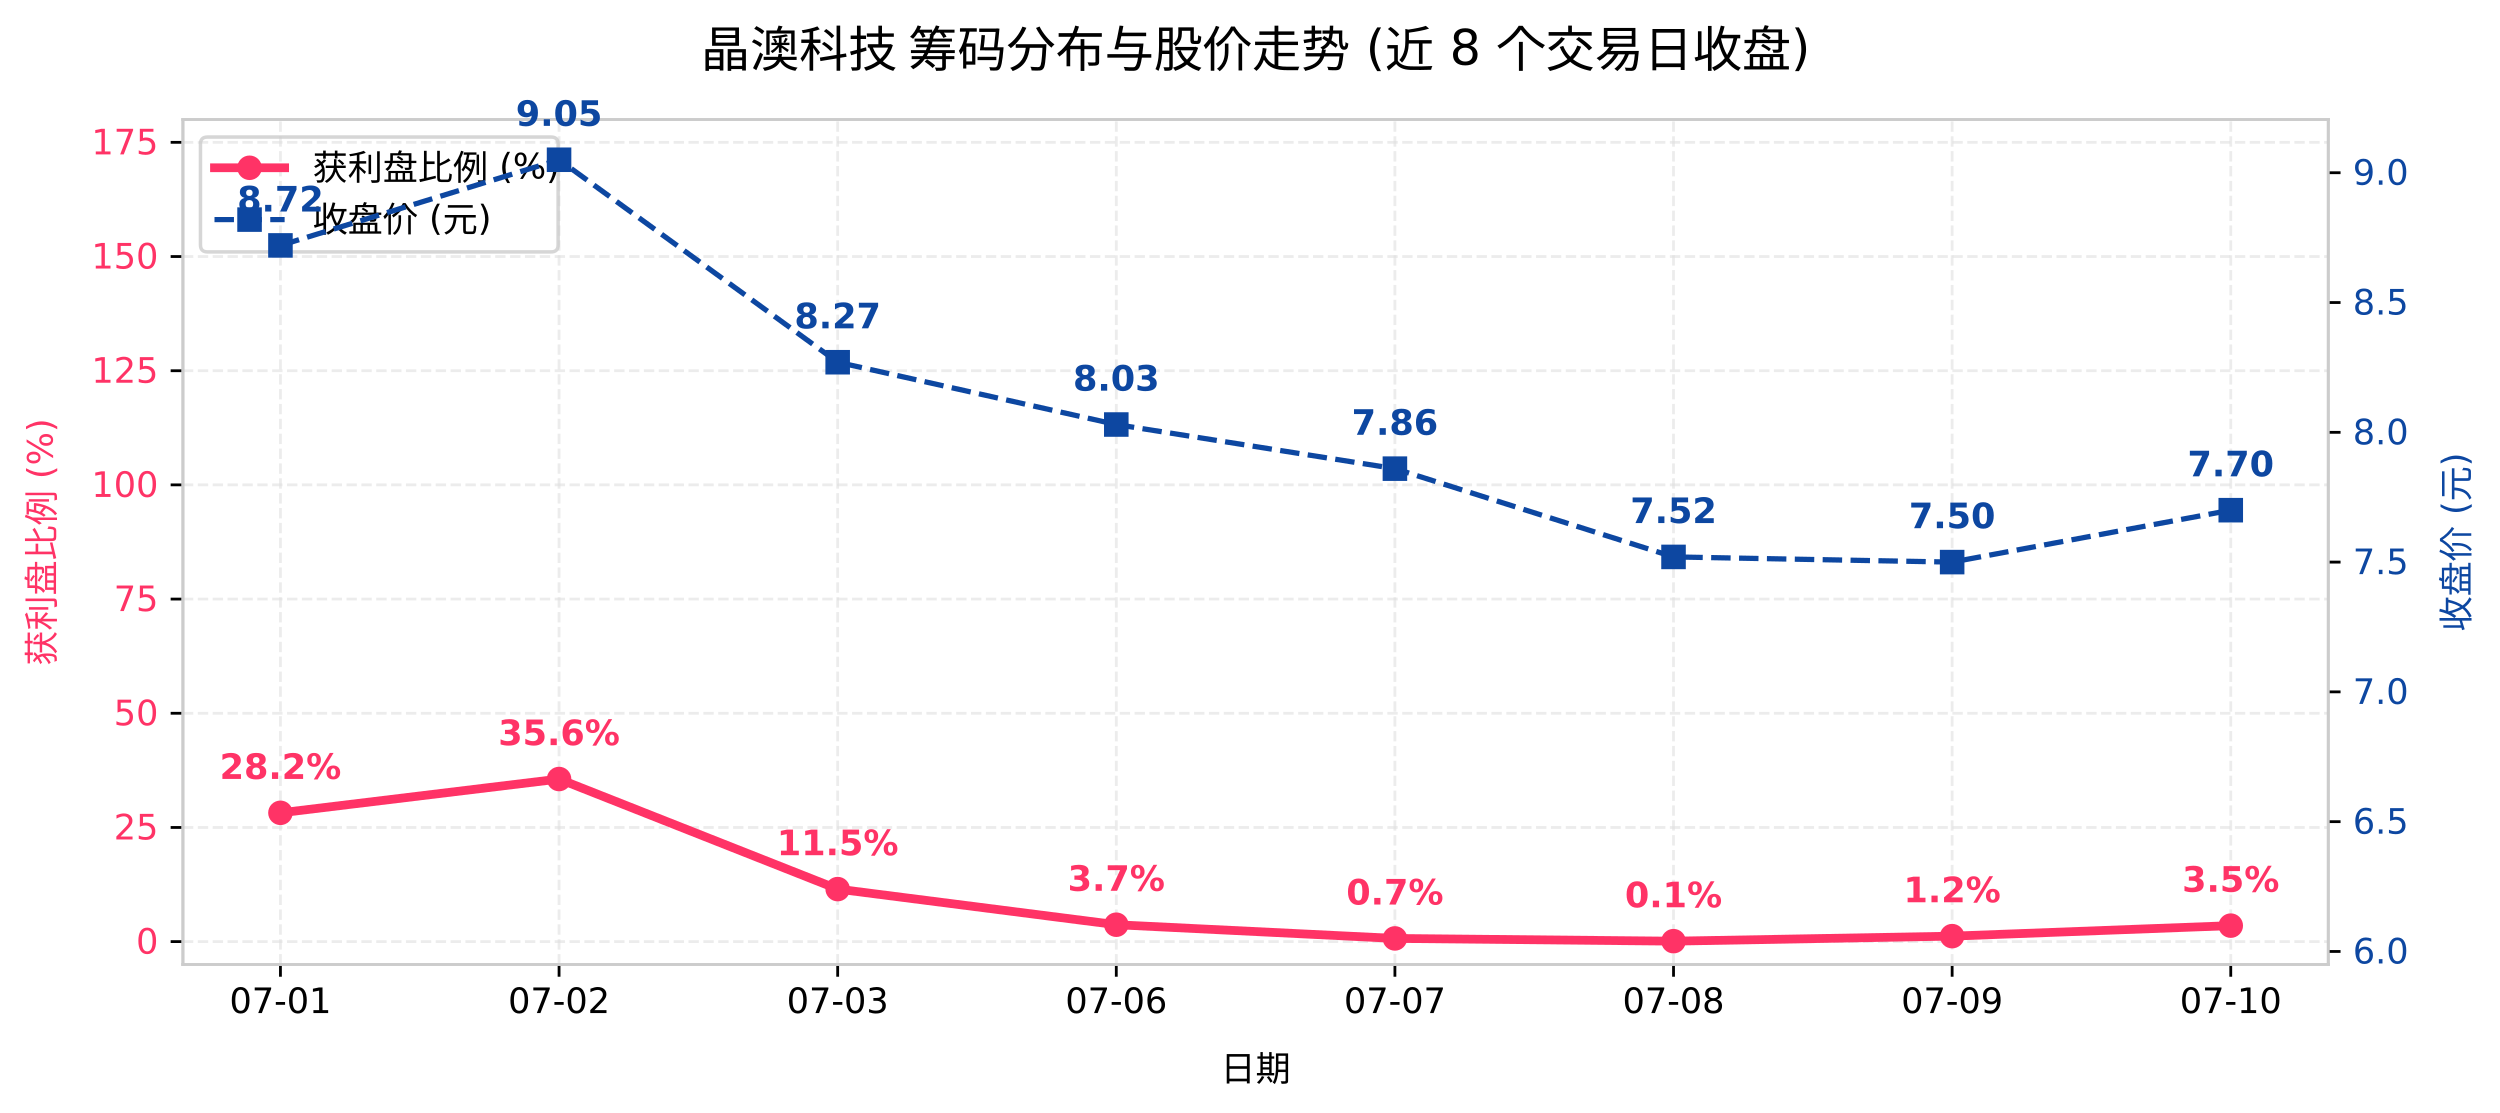
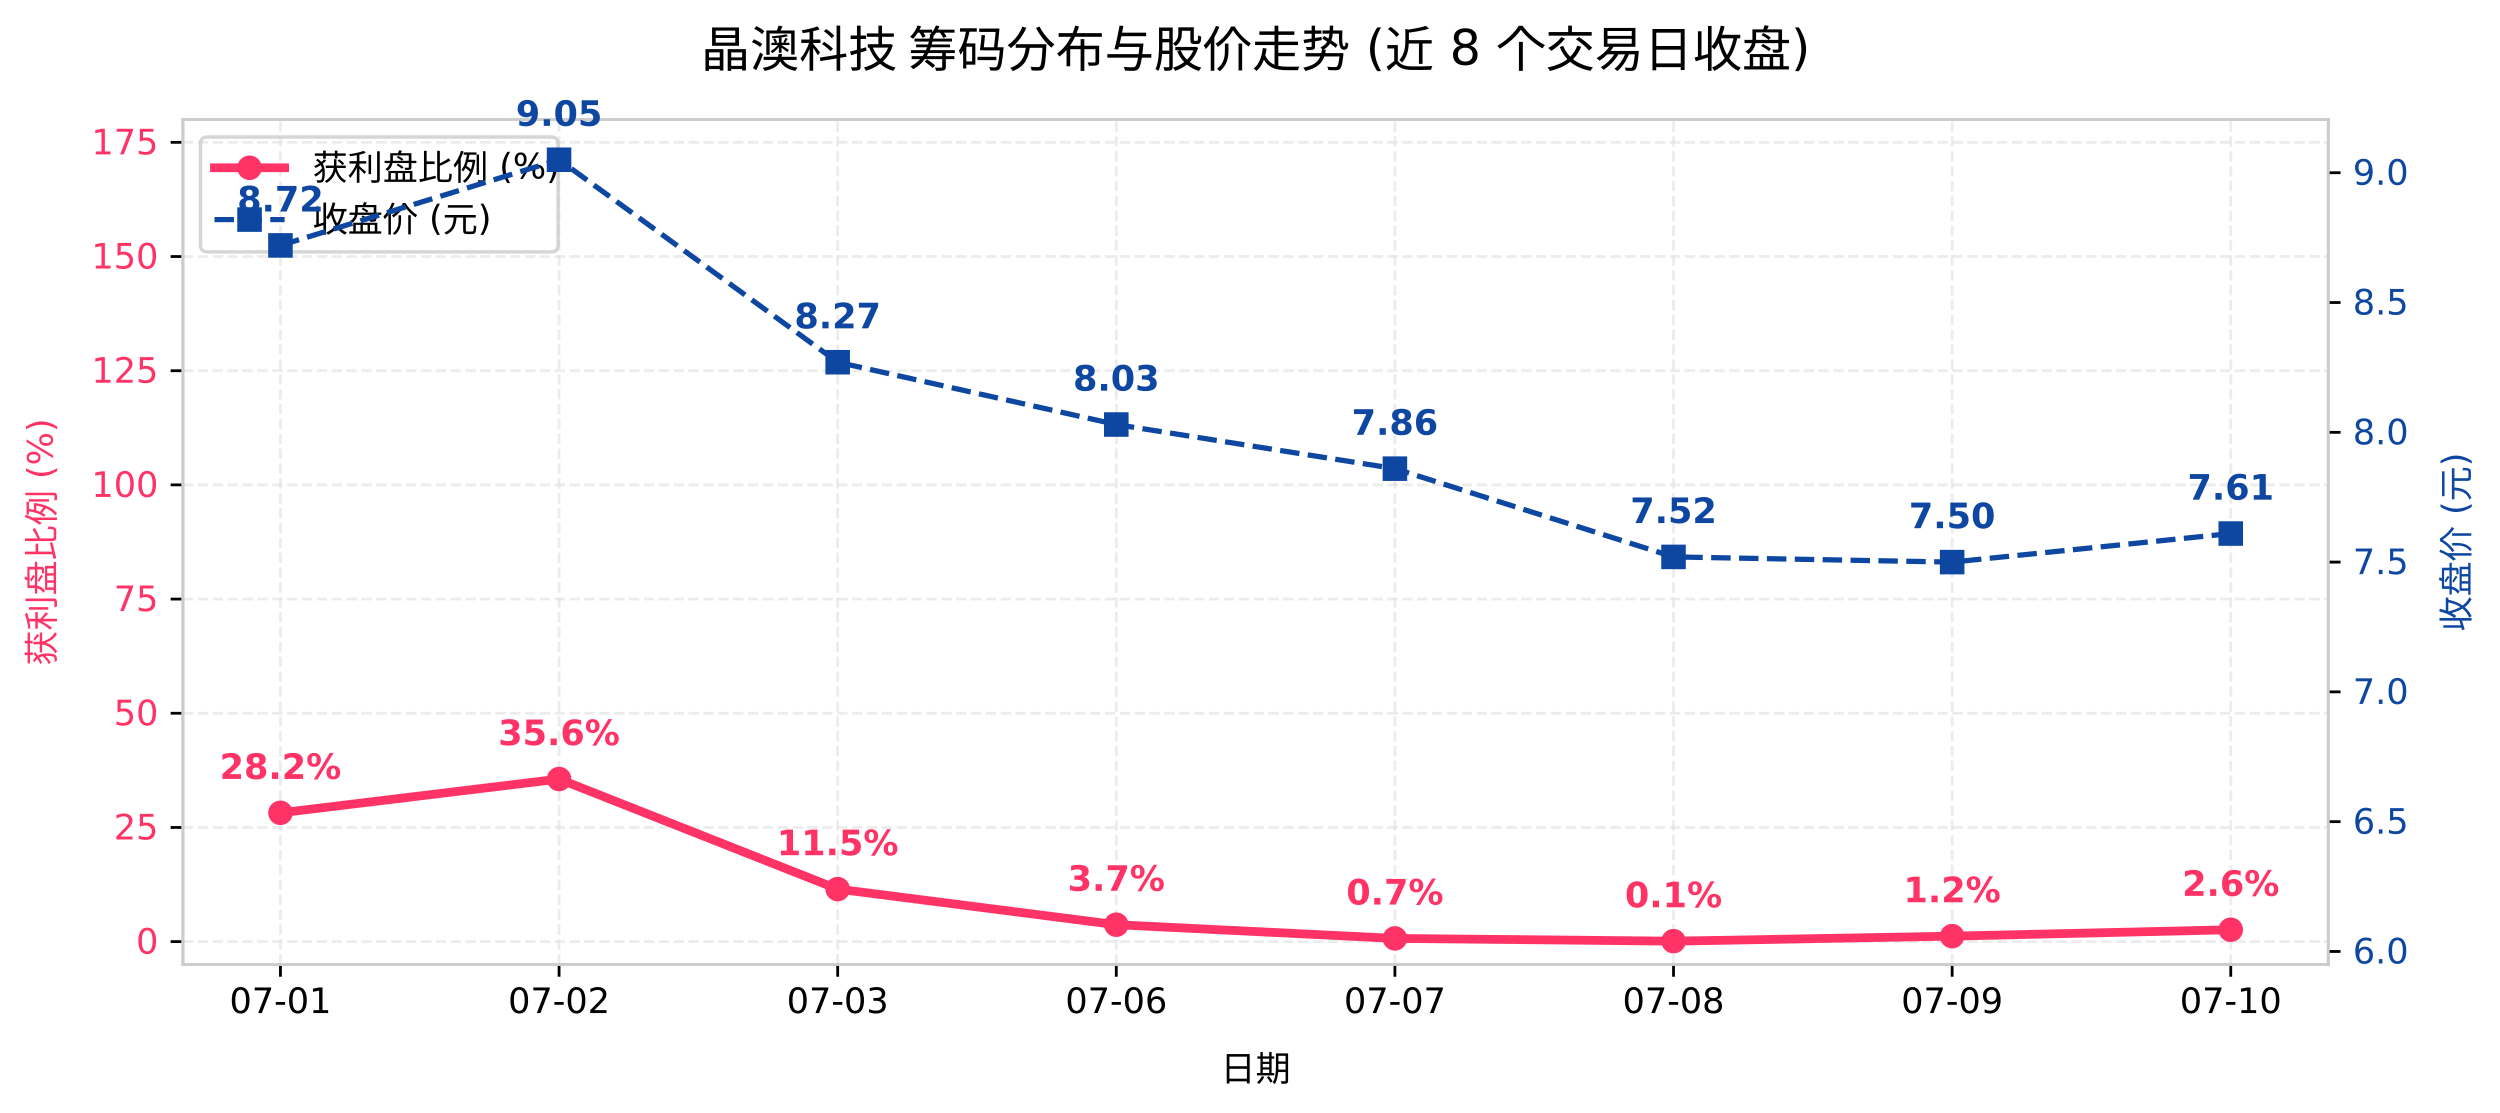
<svg xmlns="http://www.w3.org/2000/svg" xmlns:xlink="http://www.w3.org/1999/xlink" width="712.881pt" height="317.148pt" viewBox="0 0 712.881 317.148" version="1.1">
  <defs>
    <style type="text/css">*{stroke-linejoin: round; stroke-linecap: butt}</style>
  </defs>
  <g id="figure_1">
    <g id="patch_1">
-       <path d="M 0 317.148 L 712.881 317.148 L 712.881 0 L 0 0 L 0 317.148 z " style="fill: none" />
+       <path d="M 0 317.148  L 712.881 317.148  L 712.881 0  L 0 0  L 0 317.148  z " style="fill: none" />
    </g>
    <g id="axes_1">
      <g id="patch_2">
-         <path d="M 52.163 275.017 L 663.913 275.017 L 663.913 34.08 L 52.163 34.08 L 52.163 275.017 z " style="fill: none" />
+         <path d="M 52.163 275.017  L 663.913 275.017  L 663.913 34.08  L 52.163 34.08  L 52.163 275.017  z " style="fill: none" />
      </g>
      <g id="matplotlib.axis_1">
        <g id="xtick_1">
          <g id="line2d_1">
-             <path d="M 79.969 275.017 L 79.969 34.08 " clip-path="url(#p99f2937f4e)" style="fill: none; stroke-dasharray: 2.96,1.28; stroke-dashoffset: 0; stroke: #e0e0e0; stroke-opacity: 0.6; stroke-width: 0.8" />
+             <path d="M 79.969 275.017  L 79.969 34.08  " clip-path="url(#pc00d499203)" style="fill: none; stroke-dasharray: 2.96,1.28; stroke-dashoffset: 0; stroke: #e0e0e0; stroke-opacity: 0.6; stroke-width: 0.8" />
          </g>
          <g id="line2d_2">
            <defs>
-               <path id="m882d12ef9c" d="M 0 0 L 0 3.5 " style="stroke: #000000; stroke-width: 0.8" />
+               <path id="me27efe0cc9" d="M 0 0  L 0 3.5  " style="stroke: #000000; stroke-width: 0.8" />
            </defs>
            <g>
-               <use xlink:href="#m882d12ef9c" x="79.969" y="275.017" style="stroke: #000000; stroke-width: 0.8" />
+               <use xlink:href="#me27efe0cc9" x="79.969" y="275.017" style="stroke: #000000; stroke-width: 0.8" />
            </g>
          </g>
          <g id="text_1">
            <text style="font: 10px 'WenQuanYi Zen Hei', 'DejaVu Sans', 'Arial', sans-serif; text-anchor: middle" x="79.969" y="288.873" transform="rotate(-0 79.96932 288.8728)">07-01</text>
          </g>
        </g>
        <g id="xtick_2">
          <g id="line2d_3">
-             <path d="M 159.417 275.017 L 159.417 34.08 " clip-path="url(#p99f2937f4e)" style="fill: none; stroke-dasharray: 2.96,1.28; stroke-dashoffset: 0; stroke: #e0e0e0; stroke-opacity: 0.6; stroke-width: 0.8" />
+             <path d="M 159.417 275.017  L 159.417 34.08  " clip-path="url(#pc00d499203)" style="fill: none; stroke-dasharray: 2.96,1.28; stroke-dashoffset: 0; stroke: #e0e0e0; stroke-opacity: 0.6; stroke-width: 0.8" />
          </g>
          <g id="line2d_4">
            <g>
-               <use xlink:href="#m882d12ef9c" x="159.417" y="275.017" style="stroke: #000000; stroke-width: 0.8" />
+               <use xlink:href="#me27efe0cc9" x="159.417" y="275.017" style="stroke: #000000; stroke-width: 0.8" />
            </g>
          </g>
          <g id="text_2">
            <text style="font: 10px 'WenQuanYi Zen Hei', 'DejaVu Sans', 'Arial', sans-serif; text-anchor: middle" x="159.417" y="288.873" transform="rotate(-0 159.4174 288.8728)">07-02</text>
          </g>
        </g>
        <g id="xtick_3">
          <g id="line2d_5">
-             <path d="M 238.865 275.017 L 238.865 34.08 " clip-path="url(#p99f2937f4e)" style="fill: none; stroke-dasharray: 2.96,1.28; stroke-dashoffset: 0; stroke: #e0e0e0; stroke-opacity: 0.6; stroke-width: 0.8" />
+             <path d="M 238.865 275.017  L 238.865 34.08  " clip-path="url(#pc00d499203)" style="fill: none; stroke-dasharray: 2.96,1.28; stroke-dashoffset: 0; stroke: #e0e0e0; stroke-opacity: 0.6; stroke-width: 0.8" />
          </g>
          <g id="line2d_6">
            <g>
-               <use xlink:href="#m882d12ef9c" x="238.865" y="275.017" style="stroke: #000000; stroke-width: 0.8" />
+               <use xlink:href="#me27efe0cc9" x="238.865" y="275.017" style="stroke: #000000; stroke-width: 0.8" />
            </g>
          </g>
          <g id="text_3">
            <text style="font: 10px 'WenQuanYi Zen Hei', 'DejaVu Sans', 'Arial', sans-serif; text-anchor: middle" x="238.865" y="288.873" transform="rotate(-0 238.8654 288.8728)">07-03</text>
          </g>
        </g>
        <g id="xtick_4">
          <g id="line2d_7">
-             <path d="M 318.313 275.017 L 318.313 34.08 " clip-path="url(#p99f2937f4e)" style="fill: none; stroke-dasharray: 2.96,1.28; stroke-dashoffset: 0; stroke: #e0e0e0; stroke-opacity: 0.6; stroke-width: 0.8" />
+             <path d="M 318.313 275.017  L 318.313 34.08  " clip-path="url(#pc00d499203)" style="fill: none; stroke-dasharray: 2.96,1.28; stroke-dashoffset: 0; stroke: #e0e0e0; stroke-opacity: 0.6; stroke-width: 0.8" />
          </g>
          <g id="line2d_8">
            <g>
-               <use xlink:href="#m882d12ef9c" x="318.313" y="275.017" style="stroke: #000000; stroke-width: 0.8" />
+               <use xlink:href="#me27efe0cc9" x="318.313" y="275.017" style="stroke: #000000; stroke-width: 0.8" />
            </g>
          </g>
          <g id="text_4">
            <text style="font: 10px 'WenQuanYi Zen Hei', 'DejaVu Sans', 'Arial', sans-serif; text-anchor: middle" x="318.313" y="288.873" transform="rotate(-0 318.3135 288.8728)">07-06</text>
          </g>
        </g>
        <g id="xtick_5">
          <g id="line2d_9">
-             <path d="M 397.762 275.017 L 397.762 34.08 " clip-path="url(#p99f2937f4e)" style="fill: none; stroke-dasharray: 2.96,1.28; stroke-dashoffset: 0; stroke: #e0e0e0; stroke-opacity: 0.6; stroke-width: 0.8" />
+             <path d="M 397.762 275.017  L 397.762 34.08  " clip-path="url(#pc00d499203)" style="fill: none; stroke-dasharray: 2.96,1.28; stroke-dashoffset: 0; stroke: #e0e0e0; stroke-opacity: 0.6; stroke-width: 0.8" />
          </g>
          <g id="line2d_10">
            <g>
-               <use xlink:href="#m882d12ef9c" x="397.762" y="275.017" style="stroke: #000000; stroke-width: 0.8" />
+               <use xlink:href="#me27efe0cc9" x="397.762" y="275.017" style="stroke: #000000; stroke-width: 0.8" />
            </g>
          </g>
          <g id="text_5">
            <text style="font: 10px 'WenQuanYi Zen Hei', 'DejaVu Sans', 'Arial', sans-serif; text-anchor: middle" x="397.762" y="288.873" transform="rotate(-0 397.7615 288.8728)">07-07</text>
          </g>
        </g>
        <g id="xtick_6">
          <g id="line2d_11">
-             <path d="M 477.21 275.017 L 477.21 34.08 " clip-path="url(#p99f2937f4e)" style="fill: none; stroke-dasharray: 2.96,1.28; stroke-dashoffset: 0; stroke: #e0e0e0; stroke-opacity: 0.6; stroke-width: 0.8" />
+             <path d="M 477.21 275.017  L 477.21 34.08  " clip-path="url(#pc00d499203)" style="fill: none; stroke-dasharray: 2.96,1.28; stroke-dashoffset: 0; stroke: #e0e0e0; stroke-opacity: 0.6; stroke-width: 0.8" />
          </g>
          <g id="line2d_12">
            <g>
-               <use xlink:href="#m882d12ef9c" x="477.21" y="275.017" style="stroke: #000000; stroke-width: 0.8" />
+               <use xlink:href="#me27efe0cc9" x="477.21" y="275.017" style="stroke: #000000; stroke-width: 0.8" />
            </g>
          </g>
          <g id="text_6">
            <text style="font: 10px 'WenQuanYi Zen Hei', 'DejaVu Sans', 'Arial', sans-serif; text-anchor: middle" x="477.21" y="288.873" transform="rotate(-0 477.2096 288.8728)">07-08</text>
          </g>
        </g>
        <g id="xtick_7">
          <g id="line2d_13">
-             <path d="M 556.658 275.017 L 556.658 34.08 " clip-path="url(#p99f2937f4e)" style="fill: none; stroke-dasharray: 2.96,1.28; stroke-dashoffset: 0; stroke: #e0e0e0; stroke-opacity: 0.6; stroke-width: 0.8" />
+             <path d="M 556.658 275.017  L 556.658 34.08  " clip-path="url(#pc00d499203)" style="fill: none; stroke-dasharray: 2.96,1.28; stroke-dashoffset: 0; stroke: #e0e0e0; stroke-opacity: 0.6; stroke-width: 0.8" />
          </g>
          <g id="line2d_14">
            <g>
-               <use xlink:href="#m882d12ef9c" x="556.658" y="275.017" style="stroke: #000000; stroke-width: 0.8" />
+               <use xlink:href="#me27efe0cc9" x="556.658" y="275.017" style="stroke: #000000; stroke-width: 0.8" />
            </g>
          </g>
          <g id="text_7">
            <text style="font: 10px 'WenQuanYi Zen Hei', 'DejaVu Sans', 'Arial', sans-serif; text-anchor: middle" x="556.658" y="288.873" transform="rotate(-0 556.6576 288.8728)">07-09</text>
          </g>
        </g>
        <g id="xtick_8">
          <g id="line2d_15">
-             <path d="M 636.106 275.017 L 636.106 34.08 " clip-path="url(#p99f2937f4e)" style="fill: none; stroke-dasharray: 2.96,1.28; stroke-dashoffset: 0; stroke: #e0e0e0; stroke-opacity: 0.6; stroke-width: 0.8" />
+             <path d="M 636.106 275.017  L 636.106 34.08  " clip-path="url(#pc00d499203)" style="fill: none; stroke-dasharray: 2.96,1.28; stroke-dashoffset: 0; stroke: #e0e0e0; stroke-opacity: 0.6; stroke-width: 0.8" />
          </g>
          <g id="line2d_16">
            <g>
-               <use xlink:href="#m882d12ef9c" x="636.106" y="275.017" style="stroke: #000000; stroke-width: 0.8" />
+               <use xlink:href="#me27efe0cc9" x="636.106" y="275.017" style="stroke: #000000; stroke-width: 0.8" />
            </g>
          </g>
          <g id="text_8">
            <text style="font: 10px 'WenQuanYi Zen Hei', 'DejaVu Sans', 'Arial', sans-serif; text-anchor: middle" x="636.106" y="288.873" transform="rotate(-0 636.1057 288.8728)">07-10</text>
          </g>
        </g>
        <g id="text_9">
          <text style="font: 10px 'WenQuanYi Zen Hei', 'DejaVu Sans', 'Arial', sans-serif; text-anchor: middle" x="358.038" y="308.287" transform="rotate(-0 358.0375 308.2869)">日期</text>
        </g>
      </g>
      <g id="matplotlib.axis_2">
        <g id="ytick_1">
          <g id="line2d_17">
-             <path d="M 52.163 268.505 L 663.913 268.505 " clip-path="url(#p99f2937f4e)" style="fill: none; stroke-dasharray: 2.96,1.28; stroke-dashoffset: 0; stroke: #e0e0e0; stroke-opacity: 0.6; stroke-width: 0.8" />
+             <path d="M 52.163 268.505  L 663.913 268.505  " clip-path="url(#pc00d499203)" style="fill: none; stroke-dasharray: 2.96,1.28; stroke-dashoffset: 0; stroke: #e0e0e0; stroke-opacity: 0.6; stroke-width: 0.8" />
          </g>
          <g id="line2d_18">
            <defs>
-               <path id="m8c0fea99e8" d="M 0 0 L -3.5 0 " style="stroke: #000000; stroke-width: 0.8" />
+               <path id="m513ec1b865" d="M 0 0  L -3.5 0  " style="stroke: #000000; stroke-width: 0.8" />
            </defs>
            <g>
-               <use xlink:href="#m8c0fea99e8" x="52.163" y="268.505" style="stroke: #000000; stroke-width: 0.8" />
+               <use xlink:href="#m513ec1b865" x="52.163" y="268.505" style="stroke: #000000; stroke-width: 0.8" />
            </g>
          </g>
          <g id="text_10">
            <text style="fill: #ff3366; font: 10px 'WenQuanYi Zen Hei', 'DejaVu Sans', 'Arial', sans-serif; text-anchor: end" x="45.163" y="271.933" transform="rotate(-0 45.1625 271.9329)">0</text>
          </g>
        </g>
        <g id="ytick_2">
          <g id="line2d_19">
-             <path d="M 52.163 235.946 L 663.913 235.946 " clip-path="url(#p99f2937f4e)" style="fill: none; stroke-dasharray: 2.96,1.28; stroke-dashoffset: 0; stroke: #e0e0e0; stroke-opacity: 0.6; stroke-width: 0.8" />
+             <path d="M 52.163 235.946  L 663.913 235.946  " clip-path="url(#pc00d499203)" style="fill: none; stroke-dasharray: 2.96,1.28; stroke-dashoffset: 0; stroke: #e0e0e0; stroke-opacity: 0.6; stroke-width: 0.8" />
          </g>
          <g id="line2d_20">
            <g>
-               <use xlink:href="#m8c0fea99e8" x="52.163" y="235.946" style="stroke: #000000; stroke-width: 0.8" />
+               <use xlink:href="#m513ec1b865" x="52.163" y="235.946" style="stroke: #000000; stroke-width: 0.8" />
            </g>
          </g>
          <g id="text_11">
            <text style="fill: #ff3366; font: 10px 'WenQuanYi Zen Hei', 'DejaVu Sans', 'Arial', sans-serif; text-anchor: end" x="45.163" y="239.374" transform="rotate(-0 45.1625 239.3739)">25</text>
          </g>
        </g>
        <g id="ytick_3">
          <g id="line2d_21">
-             <path d="M 52.163 203.387 L 663.913 203.387 " clip-path="url(#p99f2937f4e)" style="fill: none; stroke-dasharray: 2.96,1.28; stroke-dashoffset: 0; stroke: #e0e0e0; stroke-opacity: 0.6; stroke-width: 0.8" />
+             <path d="M 52.163 203.387  L 663.913 203.387  " clip-path="url(#pc00d499203)" style="fill: none; stroke-dasharray: 2.96,1.28; stroke-dashoffset: 0; stroke: #e0e0e0; stroke-opacity: 0.6; stroke-width: 0.8" />
          </g>
          <g id="line2d_22">
            <g>
-               <use xlink:href="#m8c0fea99e8" x="52.163" y="203.387" style="stroke: #000000; stroke-width: 0.8" />
+               <use xlink:href="#m513ec1b865" x="52.163" y="203.387" style="stroke: #000000; stroke-width: 0.8" />
            </g>
          </g>
          <g id="text_12">
            <text style="fill: #ff3366; font: 10px 'WenQuanYi Zen Hei', 'DejaVu Sans', 'Arial', sans-serif; text-anchor: end" x="45.163" y="206.815" transform="rotate(-0 45.1625 206.815)">50</text>
          </g>
        </g>
        <g id="ytick_4">
          <g id="line2d_23">
-             <path d="M 52.163 170.828 L 663.913 170.828 " clip-path="url(#p99f2937f4e)" style="fill: none; stroke-dasharray: 2.96,1.28; stroke-dashoffset: 0; stroke: #e0e0e0; stroke-opacity: 0.6; stroke-width: 0.8" />
+             <path d="M 52.163 170.828  L 663.913 170.828  " clip-path="url(#pc00d499203)" style="fill: none; stroke-dasharray: 2.96,1.28; stroke-dashoffset: 0; stroke: #e0e0e0; stroke-opacity: 0.6; stroke-width: 0.8" />
          </g>
          <g id="line2d_24">
            <g>
-               <use xlink:href="#m8c0fea99e8" x="52.163" y="170.828" style="stroke: #000000; stroke-width: 0.8" />
+               <use xlink:href="#m513ec1b865" x="52.163" y="170.828" style="stroke: #000000; stroke-width: 0.8" />
            </g>
          </g>
          <g id="text_13">
            <text style="fill: #ff3366; font: 10px 'WenQuanYi Zen Hei', 'DejaVu Sans', 'Arial', sans-serif; text-anchor: end" x="45.163" y="174.256" transform="rotate(-0 45.1625 174.256)">75</text>
          </g>
        </g>
        <g id="ytick_5">
          <g id="line2d_25">
-             <path d="M 52.163 138.269 L 663.913 138.269 " clip-path="url(#p99f2937f4e)" style="fill: none; stroke-dasharray: 2.96,1.28; stroke-dashoffset: 0; stroke: #e0e0e0; stroke-opacity: 0.6; stroke-width: 0.8" />
+             <path d="M 52.163 138.269  L 663.913 138.269  " clip-path="url(#pc00d499203)" style="fill: none; stroke-dasharray: 2.96,1.28; stroke-dashoffset: 0; stroke: #e0e0e0; stroke-opacity: 0.6; stroke-width: 0.8" />
          </g>
          <g id="line2d_26">
            <g>
-               <use xlink:href="#m8c0fea99e8" x="52.163" y="138.269" style="stroke: #000000; stroke-width: 0.8" />
+               <use xlink:href="#m513ec1b865" x="52.163" y="138.269" style="stroke: #000000; stroke-width: 0.8" />
            </g>
          </g>
          <g id="text_14">
            <text style="fill: #ff3366; font: 10px 'WenQuanYi Zen Hei', 'DejaVu Sans', 'Arial', sans-serif; text-anchor: end" x="45.163" y="141.697" transform="rotate(-0 45.1625 141.6971)">100</text>
          </g>
        </g>
        <g id="ytick_6">
          <g id="line2d_27">
-             <path d="M 52.163 105.71 L 663.913 105.71 " clip-path="url(#p99f2937f4e)" style="fill: none; stroke-dasharray: 2.96,1.28; stroke-dashoffset: 0; stroke: #e0e0e0; stroke-opacity: 0.6; stroke-width: 0.8" />
+             <path d="M 52.163 105.71  L 663.913 105.71  " clip-path="url(#pc00d499203)" style="fill: none; stroke-dasharray: 2.96,1.28; stroke-dashoffset: 0; stroke: #e0e0e0; stroke-opacity: 0.6; stroke-width: 0.8" />
          </g>
          <g id="line2d_28">
            <g>
-               <use xlink:href="#m8c0fea99e8" x="52.163" y="105.71" style="stroke: #000000; stroke-width: 0.8" />
+               <use xlink:href="#m513ec1b865" x="52.163" y="105.71" style="stroke: #000000; stroke-width: 0.8" />
            </g>
          </g>
          <g id="text_15">
            <text style="fill: #ff3366; font: 10px 'WenQuanYi Zen Hei', 'DejaVu Sans', 'Arial', sans-serif; text-anchor: end" x="45.163" y="109.138" transform="rotate(-0 45.1625 109.1381)">125</text>
          </g>
        </g>
        <g id="ytick_7">
          <g id="line2d_29">
-             <path d="M 52.163 73.151 L 663.913 73.151 " clip-path="url(#p99f2937f4e)" style="fill: none; stroke-dasharray: 2.96,1.28; stroke-dashoffset: 0; stroke: #e0e0e0; stroke-opacity: 0.6; stroke-width: 0.8" />
+             <path d="M 52.163 73.151  L 663.913 73.151  " clip-path="url(#pc00d499203)" style="fill: none; stroke-dasharray: 2.96,1.28; stroke-dashoffset: 0; stroke: #e0e0e0; stroke-opacity: 0.6; stroke-width: 0.8" />
          </g>
          <g id="line2d_30">
            <g>
-               <use xlink:href="#m8c0fea99e8" x="52.163" y="73.151" style="stroke: #000000; stroke-width: 0.8" />
+               <use xlink:href="#m513ec1b865" x="52.163" y="73.151" style="stroke: #000000; stroke-width: 0.8" />
            </g>
          </g>
          <g id="text_16">
            <text style="fill: #ff3366; font: 10px 'WenQuanYi Zen Hei', 'DejaVu Sans', 'Arial', sans-serif; text-anchor: end" x="45.163" y="76.579" transform="rotate(-0 45.1625 76.57918)">150</text>
          </g>
        </g>
        <g id="ytick_8">
          <g id="line2d_31">
-             <path d="M 52.163 40.592 L 663.913 40.592 " clip-path="url(#p99f2937f4e)" style="fill: none; stroke-dasharray: 2.96,1.28; stroke-dashoffset: 0; stroke: #e0e0e0; stroke-opacity: 0.6; stroke-width: 0.8" />
+             <path d="M 52.163 40.592  L 663.913 40.592  " clip-path="url(#pc00d499203)" style="fill: none; stroke-dasharray: 2.96,1.28; stroke-dashoffset: 0; stroke: #e0e0e0; stroke-opacity: 0.6; stroke-width: 0.8" />
          </g>
          <g id="line2d_32">
            <g>
-               <use xlink:href="#m8c0fea99e8" x="52.163" y="40.592" style="stroke: #000000; stroke-width: 0.8" />
+               <use xlink:href="#m513ec1b865" x="52.163" y="40.592" style="stroke: #000000; stroke-width: 0.8" />
            </g>
          </g>
          <g id="text_17">
            <text style="fill: #ff3366; font: 10px 'WenQuanYi Zen Hei', 'DejaVu Sans', 'Arial', sans-serif; text-anchor: end" x="45.163" y="44.02" transform="rotate(-0 45.1625 44.02023)">175</text>
          </g>
        </g>
        <g id="text_18">
          <text style="fill: #ff3366; font: 10px 'WenQuanYi Zen Hei', 'DejaVu Sans', 'Arial', sans-serif; text-anchor: middle" x="15.463" y="154.548" transform="rotate(-90 15.4625 154.5484)">获利盘比例 (%)</text>
        </g>
      </g>
      <g id="line2d_33">
-         <path d="M 79.969 231.778 L 159.417 222.141 L 238.865 253.528 L 318.313 263.686 L 397.762 267.593 L 477.21 268.375 L 556.658 266.942 L 636.106 263.947 " clip-path="url(#p99f2937f4e)" style="fill: none; stroke: #ff3366; stroke-width: 2.5; stroke-linecap: square" />
+         <path d="M 79.969 231.778  L 159.417 222.141  L 238.865 253.528  L 318.313 263.686  L 397.762 267.593  L 477.21 268.375  L 556.658 266.942  L 636.106 265.119  " clip-path="url(#pc00d499203)" style="fill: none; stroke: #ff3366; stroke-width: 2.5; stroke-linecap: square" />
        <defs>
-           <path id="ma76a391d05" d="M 0 3 C 0.796 3 1.559 2.684 2.121 2.121 C 2.684 1.559 3 0.796 3 0 C 3 -0.796 2.684 -1.559 2.121 -2.121 C 1.559 -2.684 0.796 -3 0 -3 C -0.796 -3 -1.559 -2.684 -2.121 -2.121 C -2.684 -1.559 -3 -0.796 -3 0 C -3 0.796 -2.684 1.559 -2.121 2.121 C -1.559 2.684 -0.796 3 0 3 z " style="stroke: #ff3366" />
+           <path id="m136e13b8b3" d="M 0 3  C 0.796 3 1.559 2.684 2.121 2.121  C 2.684 1.559 3 0.796 3 0  C 3 -0.796 2.684 -1.559 2.121 -2.121  C 1.559 -2.684 0.796 -3 0 -3  C -0.796 -3 -1.559 -2.684 -2.121 -2.121  C -2.684 -1.559 -3 -0.796 -3 0  C -3 0.796 -2.684 1.559 -2.121 2.121  C -1.559 2.684 -0.796 3 0 3  z " style="stroke: #ff3366" />
        </defs>
-         <g clip-path="url(#p99f2937f4e)">
-           <use xlink:href="#ma76a391d05" x="79.969" y="231.778" style="fill: #ff3366; stroke: #ff3366" />
-           <use xlink:href="#ma76a391d05" x="159.417" y="222.141" style="fill: #ff3366; stroke: #ff3366" />
-           <use xlink:href="#ma76a391d05" x="238.865" y="253.528" style="fill: #ff3366; stroke: #ff3366" />
-           <use xlink:href="#ma76a391d05" x="318.313" y="263.686" style="fill: #ff3366; stroke: #ff3366" />
-           <use xlink:href="#ma76a391d05" x="397.762" y="267.593" style="fill: #ff3366; stroke: #ff3366" />
-           <use xlink:href="#ma76a391d05" x="477.21" y="268.375" style="fill: #ff3366; stroke: #ff3366" />
-           <use xlink:href="#ma76a391d05" x="556.658" y="266.942" style="fill: #ff3366; stroke: #ff3366" />
-           <use xlink:href="#ma76a391d05" x="636.106" y="263.947" style="fill: #ff3366; stroke: #ff3366" />
+         <g clip-path="url(#pc00d499203)">
+           <use xlink:href="#m136e13b8b3" x="79.969" y="231.778" style="fill: #ff3366; stroke: #ff3366" />
+           <use xlink:href="#m136e13b8b3" x="159.417" y="222.141" style="fill: #ff3366; stroke: #ff3366" />
+           <use xlink:href="#m136e13b8b3" x="238.865" y="253.528" style="fill: #ff3366; stroke: #ff3366" />
+           <use xlink:href="#m136e13b8b3" x="318.313" y="263.686" style="fill: #ff3366; stroke: #ff3366" />
+           <use xlink:href="#m136e13b8b3" x="397.762" y="267.593" style="fill: #ff3366; stroke: #ff3366" />
+           <use xlink:href="#m136e13b8b3" x="477.21" y="268.375" style="fill: #ff3366; stroke: #ff3366" />
+           <use xlink:href="#m136e13b8b3" x="556.658" y="266.942" style="fill: #ff3366; stroke: #ff3366" />
+           <use xlink:href="#m136e13b8b3" x="636.106" y="265.119" style="fill: #ff3366; stroke: #ff3366" />
        </g>
      </g>
      <g id="patch_3">
-         <path d="M 52.163 275.017 L 52.163 34.08 " style="fill: none; stroke: #cccccc; stroke-width: 0.8; stroke-linejoin: miter; stroke-linecap: square" />
+         <path d="M 52.163 275.017  L 52.163 34.08  " style="fill: none; stroke: #cccccc; stroke-width: 0.8; stroke-linejoin: miter; stroke-linecap: square" />
      </g>
      <g id="patch_4">
-         <path d="M 663.913 275.017 L 663.913 34.08 " style="fill: none; stroke: #cccccc; stroke-width: 0.8; stroke-linejoin: miter; stroke-linecap: square" />
+         <path d="M 663.913 275.017  L 663.913 34.08  " style="fill: none; stroke: #cccccc; stroke-width: 0.8; stroke-linejoin: miter; stroke-linecap: square" />
      </g>
      <g id="patch_5">
-         <path d="M 52.163 275.017 L 663.913 275.017 " style="fill: none; stroke: #cccccc; stroke-width: 0.8; stroke-linejoin: miter; stroke-linecap: square" />
+         <path d="M 52.163 275.017  L 663.913 275.017  " style="fill: none; stroke: #cccccc; stroke-width: 0.8; stroke-linejoin: miter; stroke-linecap: square" />
      </g>
      <g id="patch_6">
-         <path d="M 52.163 34.08 L 663.913 34.08 " style="fill: none; stroke: #cccccc; stroke-width: 0.8; stroke-linejoin: miter; stroke-linecap: square" />
+         <path d="M 52.163 34.08  L 663.913 34.08  " style="fill: none; stroke: #cccccc; stroke-width: 0.8; stroke-linejoin: miter; stroke-linecap: square" />
      </g>
      <g id="text_19">
        <text style="fill: #ff3366; font: 700 10px 'WenQuanYi Zen Hei', 'DejaVu Sans', 'Arial', sans-serif; text-anchor: middle" x="79.969" y="222.117" transform="rotate(-0 79.96932 222.1173)">28.2%</text>
      </g>
      <g id="text_20">
        <text style="fill: #ff3366; font: 700 10px 'WenQuanYi Zen Hei', 'DejaVu Sans', 'Arial', sans-serif; text-anchor: middle" x="159.417" y="212.48" transform="rotate(-0 159.4174 212.4799)">35.6%</text>
      </g>
      <g id="text_21">
        <text style="fill: #ff3366; font: 700 10px 'WenQuanYi Zen Hei', 'DejaVu Sans', 'Arial', sans-serif; text-anchor: middle" x="238.865" y="243.867" transform="rotate(-0 238.8654 243.8667)">11.5%</text>
      </g>
      <g id="text_22">
        <text style="fill: #ff3366; font: 700 10px 'WenQuanYi Zen Hei', 'DejaVu Sans', 'Arial', sans-serif; text-anchor: middle" x="318.313" y="254.025" transform="rotate(-0 318.3135 254.0251)">3.7%</text>
      </g>
      <g id="text_23">
        <text style="fill: #ff3366; font: 700 10px 'WenQuanYi Zen Hei', 'DejaVu Sans', 'Arial', sans-serif; text-anchor: middle" x="397.762" y="257.932" transform="rotate(-0 397.7615 257.9322)">0.7%</text>
      </g>
      <g id="text_24">
        <text style="fill: #ff3366; font: 700 10px 'WenQuanYi Zen Hei', 'DejaVu Sans', 'Arial', sans-serif; text-anchor: middle" x="477.21" y="258.714" transform="rotate(-0 477.2096 258.7136)">0.1%</text>
      </g>
      <g id="text_25">
        <text style="fill: #ff3366; font: 700 10px 'WenQuanYi Zen Hei', 'DejaVu Sans', 'Arial', sans-serif; text-anchor: middle" x="556.658" y="257.281" transform="rotate(-0 556.6576 257.281)">1.2%</text>
      </g>
      <g id="text_26">
-         <text style="fill: #ff3366; font: 700 10px 'WenQuanYi Zen Hei', 'DejaVu Sans', 'Arial', sans-serif; text-anchor: middle" x="636.106" y="254.286" transform="rotate(-0 636.1057 254.2856)">3.5%</text>
+         <text style="fill: #ff3366; font: 700 10px 'WenQuanYi Zen Hei', 'DejaVu Sans', 'Arial', sans-serif; text-anchor: middle" x="636.106" y="255.458" transform="rotate(-0 636.1057 255.4577)">2.6%</text>
      </g>
      <g id="legend_1">
        <g id="patch_7">
-           <path d="M 59.163 71.829 L 157.15 71.829 Q 159.15 71.829 159.15 69.829 L 159.15 41.08 Q 159.15 39.08 157.15 39.08 L 59.163 39.08 Q 57.163 39.08 57.163 41.08 L 57.163 69.829 Q 57.163 71.829 59.163 71.829 L 59.163 71.829 z " style="fill: none; opacity: 0.8; stroke: #cccccc; stroke-linejoin: miter" />
+           <path d="M 59.163 71.829  L 157.15 71.829  Q 159.15 71.829 159.15 69.829  L 159.15 41.08  Q 159.15 39.08 157.15 39.08  L 59.163 39.08  Q 57.163 39.08 57.163 41.08  L 57.163 69.829  Q 57.163 71.829 59.163 71.829  L 59.163 71.829  z " style="fill: none; opacity: 0.8; stroke: #cccccc; stroke-linejoin: miter" />
        </g>
        <g id="line2d_34">
-           <path d="M 61.163 47.843 L 71.162 47.843 L 81.162 47.843 " style="fill: none; stroke: #ff3366; stroke-width: 2.5; stroke-linecap: square" />
+           <path d="M 61.163 47.843  L 71.162 47.843  L 81.162 47.843  " style="fill: none; stroke: #ff3366; stroke-width: 2.5; stroke-linecap: square" />
          <g>
-             <use xlink:href="#ma76a391d05" x="71.162" y="47.843" style="fill: #ff3366; stroke: #ff3366" />
+             <use xlink:href="#m136e13b8b3" x="71.162" y="47.843" style="fill: #ff3366; stroke: #ff3366" />
          </g>
        </g>
        <g id="text_27">
          <text style="font: 10px 'WenQuanYi Zen Hei', 'DejaVu Sans', 'Arial', sans-serif; text-anchor: start" x="89.162" y="51.343" transform="rotate(-0 89.1625 51.34281)">获利盘比例 (%)</text>
        </g>
        <g id="line2d_35">
-           <path d="M 61.163 62.619 L 71.162 62.619 L 81.162 62.619 " style="fill: none; stroke-dasharray: 5.55,2.4; stroke-dashoffset: 0; stroke: #0d47a1; stroke-width: 1.5" />
+           <path d="M 61.163 62.619  L 71.162 62.619  L 81.162 62.619  " style="fill: none; stroke-dasharray: 5.55,2.4; stroke-dashoffset: 0; stroke: #0d47a1; stroke-width: 1.5" />
          <defs>
-             <path id="m06e7a4ebb4" d="M -3 3 L 3 3 L 3 -3 L -3 -3 z " style="stroke: #0d47a1; stroke-linejoin: miter" />
+             <path id="m53fb6b513f" d="M -3 3  L 3 3  L 3 -3  L -3 -3  z " style="stroke: #0d47a1; stroke-linejoin: miter" />
          </defs>
          <g>
-             <use xlink:href="#m06e7a4ebb4" x="71.162" y="62.619" style="fill: #0d47a1; stroke: #0d47a1; stroke-linejoin: miter" />
+             <use xlink:href="#m53fb6b513f" x="71.162" y="62.619" style="fill: #0d47a1; stroke: #0d47a1; stroke-linejoin: miter" />
          </g>
        </g>
        <g id="text_28">
          <text style="font: 10px 'WenQuanYi Zen Hei', 'DejaVu Sans', 'Arial', sans-serif; text-anchor: start" x="89.162" y="66.119" transform="rotate(-0 89.1625 66.11938)">收盘价 (元)</text>
        </g>
      </g>
    </g>
    <g id="axes_2">
      <g id="matplotlib.axis_3">
        <g id="ytick_9">
          <g id="line2d_36">
            <defs>
-               <path id="m360cea4835" d="M 0 0 L 3.5 0 " style="stroke: #000000; stroke-width: 0.8" />
+               <path id="m6333b52952" d="M 0 0  L 3.5 0  " style="stroke: #000000; stroke-width: 0.8" />
            </defs>
            <g>
-               <use xlink:href="#m360cea4835" x="663.913" y="271.316" style="stroke: #000000; stroke-width: 0.8" />
+               <use xlink:href="#m6333b52952" x="663.913" y="271.316" style="stroke: #000000; stroke-width: 0.8" />
            </g>
          </g>
          <g id="text_29">
            <text style="fill: #0d47a1; font: 10px 'WenQuanYi Zen Hei', 'DejaVu Sans', 'Arial', sans-serif; text-anchor: start" x="670.913" y="274.744" transform="rotate(-0 670.9125 274.7437)">6.0</text>
          </g>
        </g>
        <g id="ytick_10">
          <g id="line2d_37">
            <g>
-               <use xlink:href="#m360cea4835" x="663.913" y="234.305" style="stroke: #000000; stroke-width: 0.8" />
+               <use xlink:href="#m6333b52952" x="663.913" y="234.305" style="stroke: #000000; stroke-width: 0.8" />
            </g>
          </g>
          <g id="text_30">
            <text style="fill: #0d47a1; font: 10px 'WenQuanYi Zen Hei', 'DejaVu Sans', 'Arial', sans-serif; text-anchor: start" x="670.913" y="237.733" transform="rotate(-0 670.9125 237.7335)">6.5</text>
          </g>
        </g>
        <g id="ytick_11">
          <g id="line2d_38">
            <g>
-               <use xlink:href="#m360cea4835" x="663.913" y="197.295" style="stroke: #000000; stroke-width: 0.8" />
+               <use xlink:href="#m6333b52952" x="663.913" y="197.295" style="stroke: #000000; stroke-width: 0.8" />
            </g>
          </g>
          <g id="text_31">
            <text style="fill: #0d47a1; font: 10px 'WenQuanYi Zen Hei', 'DejaVu Sans', 'Arial', sans-serif; text-anchor: start" x="670.913" y="200.723" transform="rotate(-0 670.9125 200.7233)">7.0</text>
          </g>
        </g>
        <g id="ytick_12">
          <g id="line2d_39">
            <g>
-               <use xlink:href="#m360cea4835" x="663.913" y="160.285" style="stroke: #000000; stroke-width: 0.8" />
+               <use xlink:href="#m6333b52952" x="663.913" y="160.285" style="stroke: #000000; stroke-width: 0.8" />
            </g>
          </g>
          <g id="text_32">
            <text style="fill: #0d47a1; font: 10px 'WenQuanYi Zen Hei', 'DejaVu Sans', 'Arial', sans-serif; text-anchor: start" x="670.913" y="163.713" transform="rotate(-0 670.9125 163.7131)">7.5</text>
          </g>
        </g>
        <g id="ytick_13">
          <g id="line2d_40">
            <g>
-               <use xlink:href="#m360cea4835" x="663.913" y="123.275" style="stroke: #000000; stroke-width: 0.8" />
+               <use xlink:href="#m6333b52952" x="663.913" y="123.275" style="stroke: #000000; stroke-width: 0.8" />
            </g>
          </g>
          <g id="text_33">
            <text style="fill: #0d47a1; font: 10px 'WenQuanYi Zen Hei', 'DejaVu Sans', 'Arial', sans-serif; text-anchor: start" x="670.913" y="126.703" transform="rotate(-0 670.9125 126.703)">8.0</text>
          </g>
        </g>
        <g id="ytick_14">
          <g id="line2d_41">
            <g>
-               <use xlink:href="#m360cea4835" x="663.913" y="86.265" style="stroke: #000000; stroke-width: 0.8" />
+               <use xlink:href="#m6333b52952" x="663.913" y="86.265" style="stroke: #000000; stroke-width: 0.8" />
            </g>
          </g>
          <g id="text_34">
            <text style="fill: #0d47a1; font: 10px 'WenQuanYi Zen Hei', 'DejaVu Sans', 'Arial', sans-serif; text-anchor: start" x="670.913" y="89.693" transform="rotate(-0 670.9125 89.69279)">8.5</text>
          </g>
        </g>
        <g id="ytick_15">
          <g id="line2d_42">
            <g>
-               <use xlink:href="#m360cea4835" x="663.913" y="49.254" style="stroke: #000000; stroke-width: 0.8" />
+               <use xlink:href="#m6333b52952" x="663.913" y="49.254" style="stroke: #000000; stroke-width: 0.8" />
            </g>
          </g>
          <g id="text_35">
            <text style="fill: #0d47a1; font: 10px 'WenQuanYi Zen Hei', 'DejaVu Sans', 'Arial', sans-serif; text-anchor: start" x="670.913" y="52.683" transform="rotate(-0 670.9125 52.68261)">9.0</text>
          </g>
        </g>
        <g id="text_36">
          <text style="fill: #0d47a1; font: 10px 'WenQuanYi Zen Hei', 'DejaVu Sans', 'Arial', sans-serif; text-anchor: middle" x="703.972" y="154.548" transform="rotate(-90 703.9719 154.5484)">收盘价 (元)</text>
        </g>
      </g>
      <g id="line2d_43">
-         <path d="M 79.969 69.98 L 159.417 45.553 L 238.865 103.289 L 318.313 121.054 L 397.762 133.638 L 477.21 158.805 L 556.658 160.285 L 636.106 145.481 " clip-path="url(#p99f2937f4e)" style="fill: none; stroke-dasharray: 5.55,2.4; stroke-dashoffset: 0; stroke: #0d47a1; stroke-width: 1.5" />
-         <g clip-path="url(#p99f2937f4e)">
-           <use xlink:href="#m06e7a4ebb4" x="79.969" y="69.98" style="fill: #0d47a1; stroke: #0d47a1; stroke-linejoin: miter" />
-           <use xlink:href="#m06e7a4ebb4" x="159.417" y="45.553" style="fill: #0d47a1; stroke: #0d47a1; stroke-linejoin: miter" />
-           <use xlink:href="#m06e7a4ebb4" x="238.865" y="103.289" style="fill: #0d47a1; stroke: #0d47a1; stroke-linejoin: miter" />
-           <use xlink:href="#m06e7a4ebb4" x="318.313" y="121.054" style="fill: #0d47a1; stroke: #0d47a1; stroke-linejoin: miter" />
-           <use xlink:href="#m06e7a4ebb4" x="397.762" y="133.638" style="fill: #0d47a1; stroke: #0d47a1; stroke-linejoin: miter" />
-           <use xlink:href="#m06e7a4ebb4" x="477.21" y="158.805" style="fill: #0d47a1; stroke: #0d47a1; stroke-linejoin: miter" />
-           <use xlink:href="#m06e7a4ebb4" x="556.658" y="160.285" style="fill: #0d47a1; stroke: #0d47a1; stroke-linejoin: miter" />
-           <use xlink:href="#m06e7a4ebb4" x="636.106" y="145.481" style="fill: #0d47a1; stroke: #0d47a1; stroke-linejoin: miter" />
+         <path d="M 79.969 69.98  L 159.417 45.553  L 238.865 103.289  L 318.313 121.054  L 397.762 133.638  L 477.21 158.805  L 556.658 160.285  L 636.106 152.143  " clip-path="url(#pc00d499203)" style="fill: none; stroke-dasharray: 5.55,2.4; stroke-dashoffset: 0; stroke: #0d47a1; stroke-width: 1.5" />
+         <g clip-path="url(#pc00d499203)">
+           <use xlink:href="#m53fb6b513f" x="79.969" y="69.98" style="fill: #0d47a1; stroke: #0d47a1; stroke-linejoin: miter" />
+           <use xlink:href="#m53fb6b513f" x="159.417" y="45.553" style="fill: #0d47a1; stroke: #0d47a1; stroke-linejoin: miter" />
+           <use xlink:href="#m53fb6b513f" x="238.865" y="103.289" style="fill: #0d47a1; stroke: #0d47a1; stroke-linejoin: miter" />
+           <use xlink:href="#m53fb6b513f" x="318.313" y="121.054" style="fill: #0d47a1; stroke: #0d47a1; stroke-linejoin: miter" />
+           <use xlink:href="#m53fb6b513f" x="397.762" y="133.638" style="fill: #0d47a1; stroke: #0d47a1; stroke-linejoin: miter" />
+           <use xlink:href="#m53fb6b513f" x="477.21" y="158.805" style="fill: #0d47a1; stroke: #0d47a1; stroke-linejoin: miter" />
+           <use xlink:href="#m53fb6b513f" x="556.658" y="160.285" style="fill: #0d47a1; stroke: #0d47a1; stroke-linejoin: miter" />
+           <use xlink:href="#m53fb6b513f" x="636.106" y="152.143" style="fill: #0d47a1; stroke: #0d47a1; stroke-linejoin: miter" />
        </g>
      </g>
      <g id="patch_8">
-         <path d="M 52.163 275.017 L 52.163 34.08 " style="fill: none; stroke: #cccccc; stroke-width: 0.8; stroke-linejoin: miter; stroke-linecap: square" />
+         <path d="M 52.163 275.017  L 52.163 34.08  " style="fill: none; stroke: #cccccc; stroke-width: 0.8; stroke-linejoin: miter; stroke-linecap: square" />
      </g>
      <g id="patch_9">
-         <path d="M 663.913 275.017 L 663.913 34.08 " style="fill: none; stroke: #cccccc; stroke-width: 0.8; stroke-linejoin: miter; stroke-linecap: square" />
+         <path d="M 663.913 275.017  L 663.913 34.08  " style="fill: none; stroke: #cccccc; stroke-width: 0.8; stroke-linejoin: miter; stroke-linecap: square" />
      </g>
      <g id="patch_10">
-         <path d="M 52.163 275.017 L 663.913 275.017 " style="fill: none; stroke: #cccccc; stroke-width: 0.8; stroke-linejoin: miter; stroke-linecap: square" />
+         <path d="M 52.163 275.017  L 663.913 275.017  " style="fill: none; stroke: #cccccc; stroke-width: 0.8; stroke-linejoin: miter; stroke-linecap: square" />
      </g>
      <g id="patch_11">
-         <path d="M 52.163 34.08 L 663.913 34.08 " style="fill: none; stroke: #cccccc; stroke-width: 0.8; stroke-linejoin: miter; stroke-linecap: square" />
+         <path d="M 52.163 34.08  L 663.913 34.08  " style="fill: none; stroke: #cccccc; stroke-width: 0.8; stroke-linejoin: miter; stroke-linecap: square" />
      </g>
      <g id="text_37">
        <text style="fill: #0d47a1; font: 700 10px 'WenQuanYi Zen Hei', 'DejaVu Sans', 'Arial', sans-serif; text-anchor: middle" x="79.969" y="60.319" transform="rotate(-0 79.96932 60.31925)">8.72</text>
      </g>
      <g id="text_38">
        <text style="fill: #0d47a1; font: 700 10px 'WenQuanYi Zen Hei', 'DejaVu Sans', 'Arial', sans-serif; text-anchor: middle" x="159.417" y="35.893" transform="rotate(-0 159.4174 35.89253)">9.05</text>
      </g>
      <g id="text_39">
        <text style="fill: #0d47a1; font: 700 10px 'WenQuanYi Zen Hei', 'DejaVu Sans', 'Arial', sans-serif; text-anchor: middle" x="238.865" y="93.628" transform="rotate(-0 238.8654 93.62841)">8.27</text>
      </g>
      <g id="text_40">
        <text style="fill: #0d47a1; font: 700 10px 'WenQuanYi Zen Hei', 'DejaVu Sans', 'Arial', sans-serif; text-anchor: middle" x="318.313" y="111.393" transform="rotate(-0 318.3135 111.3933)">8.03</text>
      </g>
      <g id="text_41">
        <text style="fill: #0d47a1; font: 700 10px 'WenQuanYi Zen Hei', 'DejaVu Sans', 'Arial', sans-serif; text-anchor: middle" x="397.762" y="123.977" transform="rotate(-0 397.7615 123.9767)">7.86</text>
      </g>
      <g id="text_42">
        <text style="fill: #0d47a1; font: 700 10px 'WenQuanYi Zen Hei', 'DejaVu Sans', 'Arial', sans-serif; text-anchor: middle" x="477.21" y="149.144" transform="rotate(-0 477.2096 149.1437)">7.52</text>
      </g>
      <g id="text_43">
        <text style="fill: #0d47a1; font: 700 10px 'WenQuanYi Zen Hei', 'DejaVu Sans', 'Arial', sans-serif; text-anchor: middle" x="556.658" y="150.624" transform="rotate(-0 556.6576 150.6241)">7.50</text>
      </g>
      <g id="text_44">
-         <text style="fill: #0d47a1; font: 700 10px 'WenQuanYi Zen Hei', 'DejaVu Sans', 'Arial', sans-serif; text-anchor: middle" x="636.106" y="135.82" transform="rotate(-0 636.1057 135.82)">7.70</text>
+         <text style="fill: #0d47a1; font: 700 10px 'WenQuanYi Zen Hei', 'DejaVu Sans', 'Arial', sans-serif; text-anchor: middle" x="636.106" y="142.482" transform="rotate(-0 636.1057 142.4818)">7.61</text>
      </g>
      <g id="text_45">
        <text style="font: 14px 'WenQuanYi Zen Hei', 'DejaVu Sans', 'Arial', sans-serif; text-anchor: middle" x="358.038" y="19.08" transform="rotate(-0 358.0375 19.08031)">晶澳科技 筹码分布与股价走势 (近 8 个交易日收盘)</text>
      </g>
    </g>
  </g>
  <defs>
-     <clipPath id="p99f2937f4e">
+     <clipPath id="pc00d499203">
      <rect x="52.163" y="34.08" width="611.75" height="240.936" />
    </clipPath>
  </defs>
</svg>
